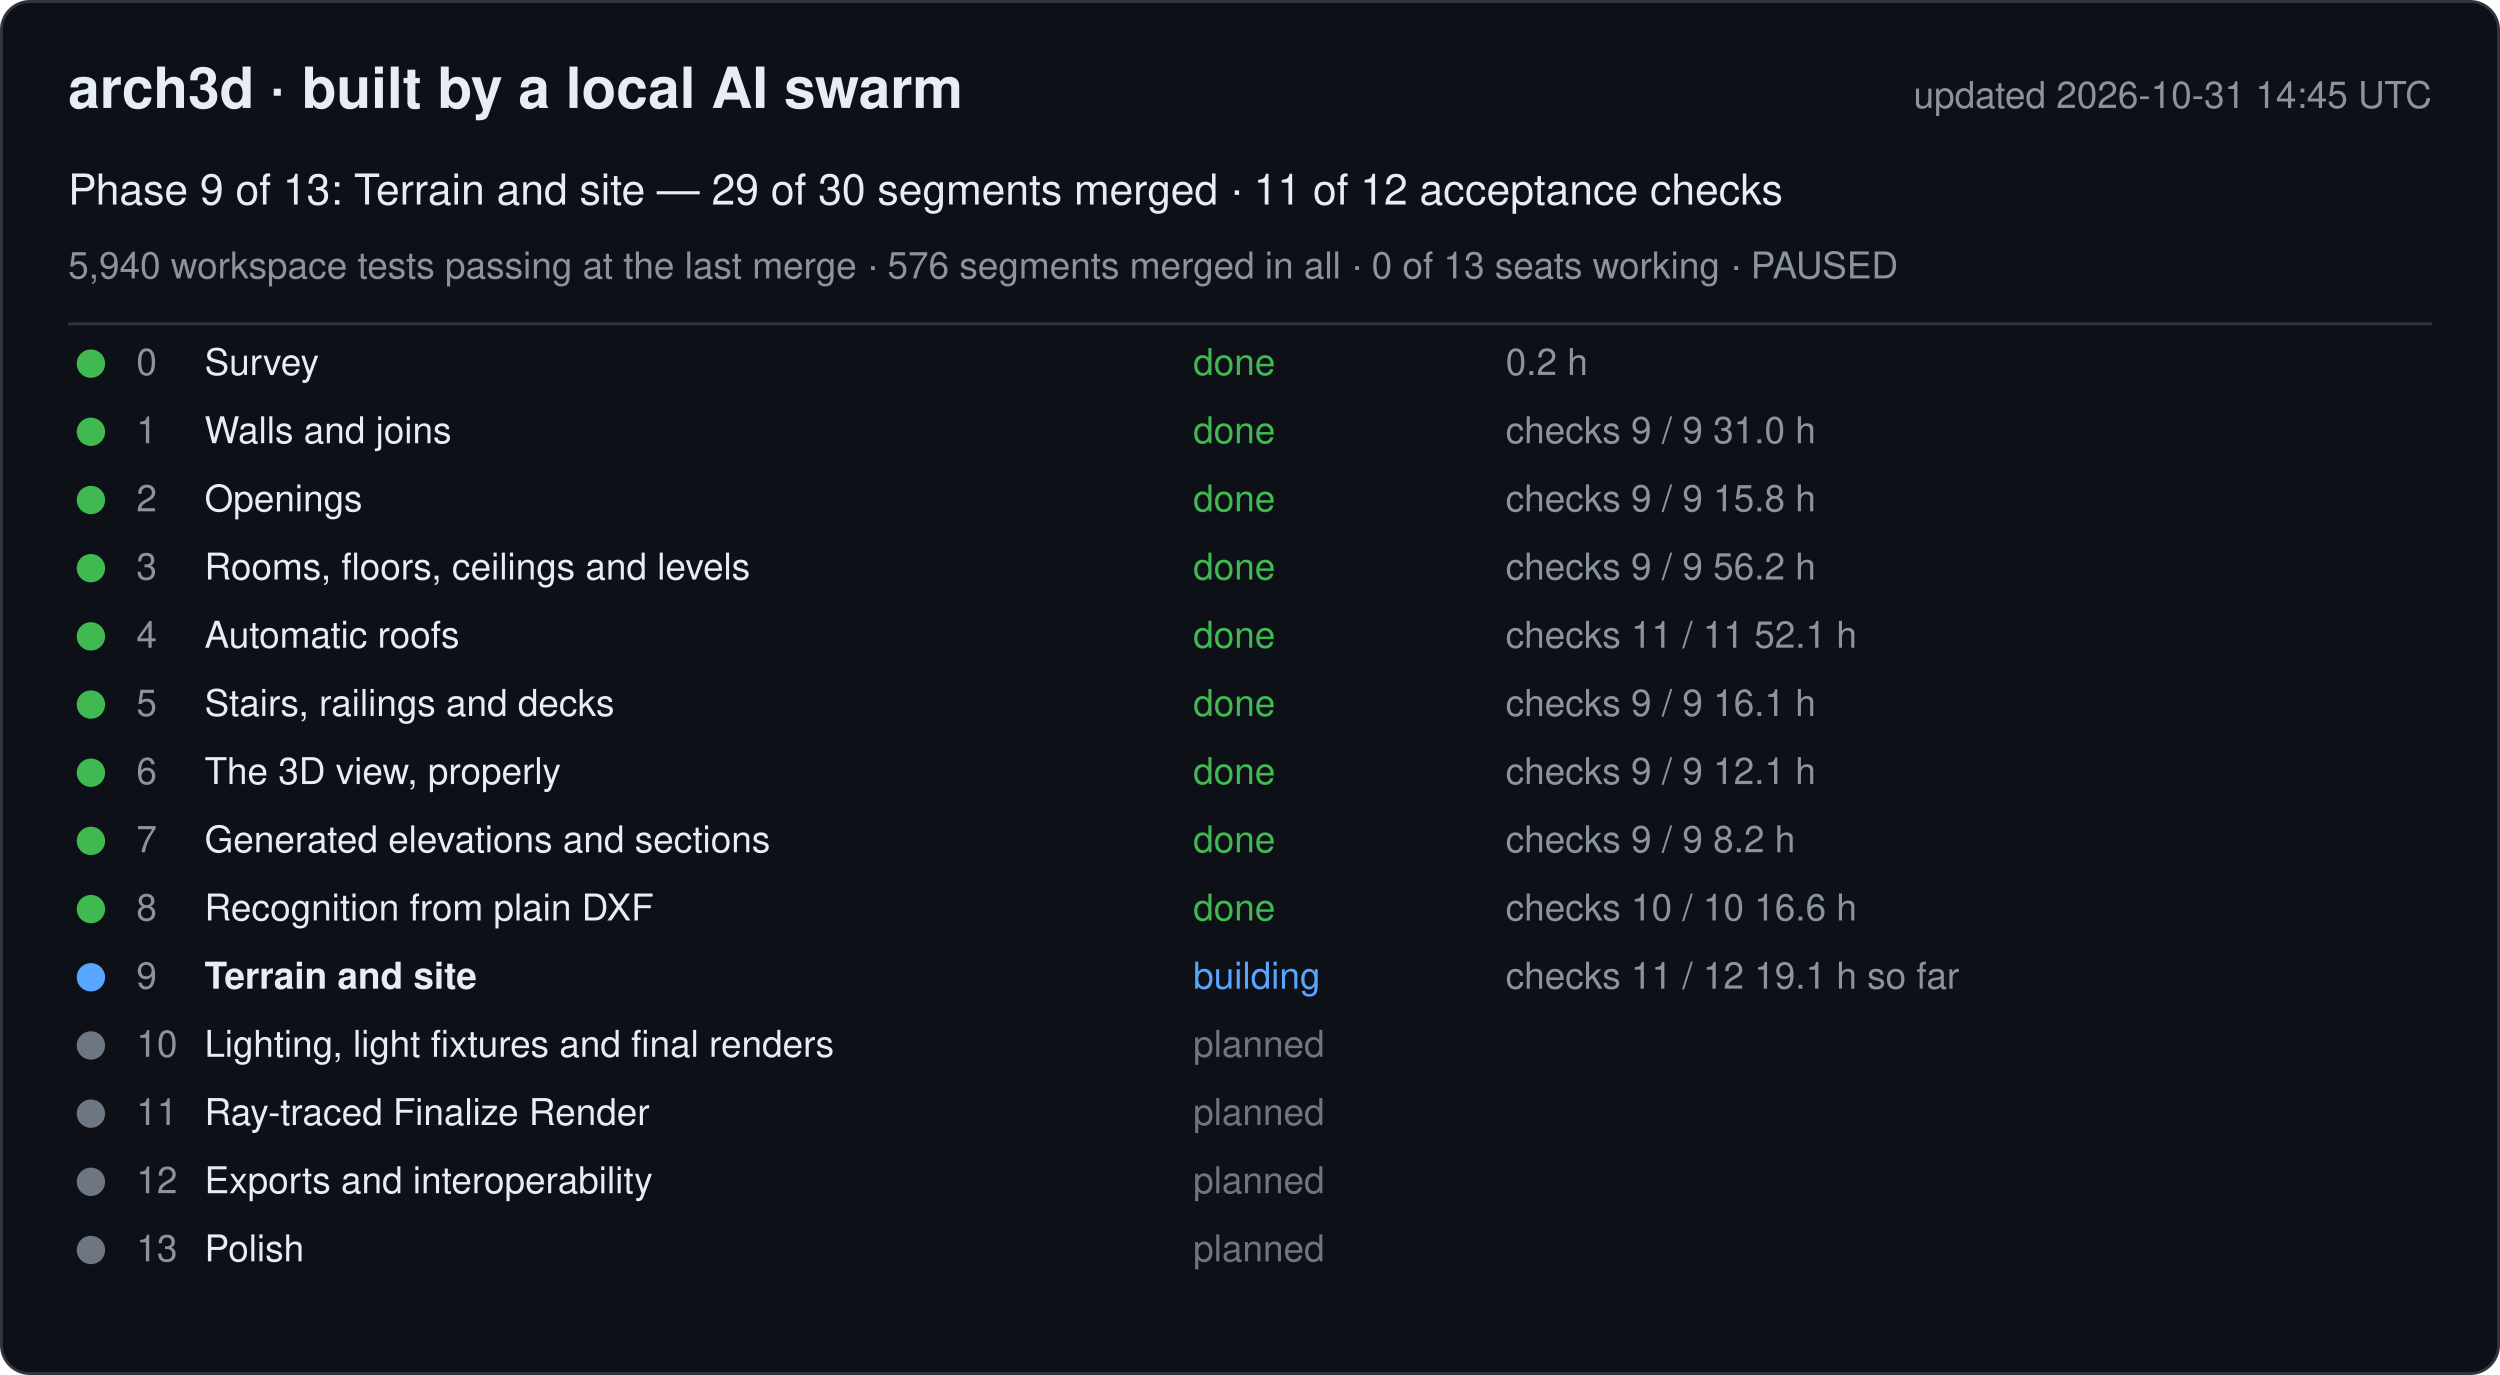
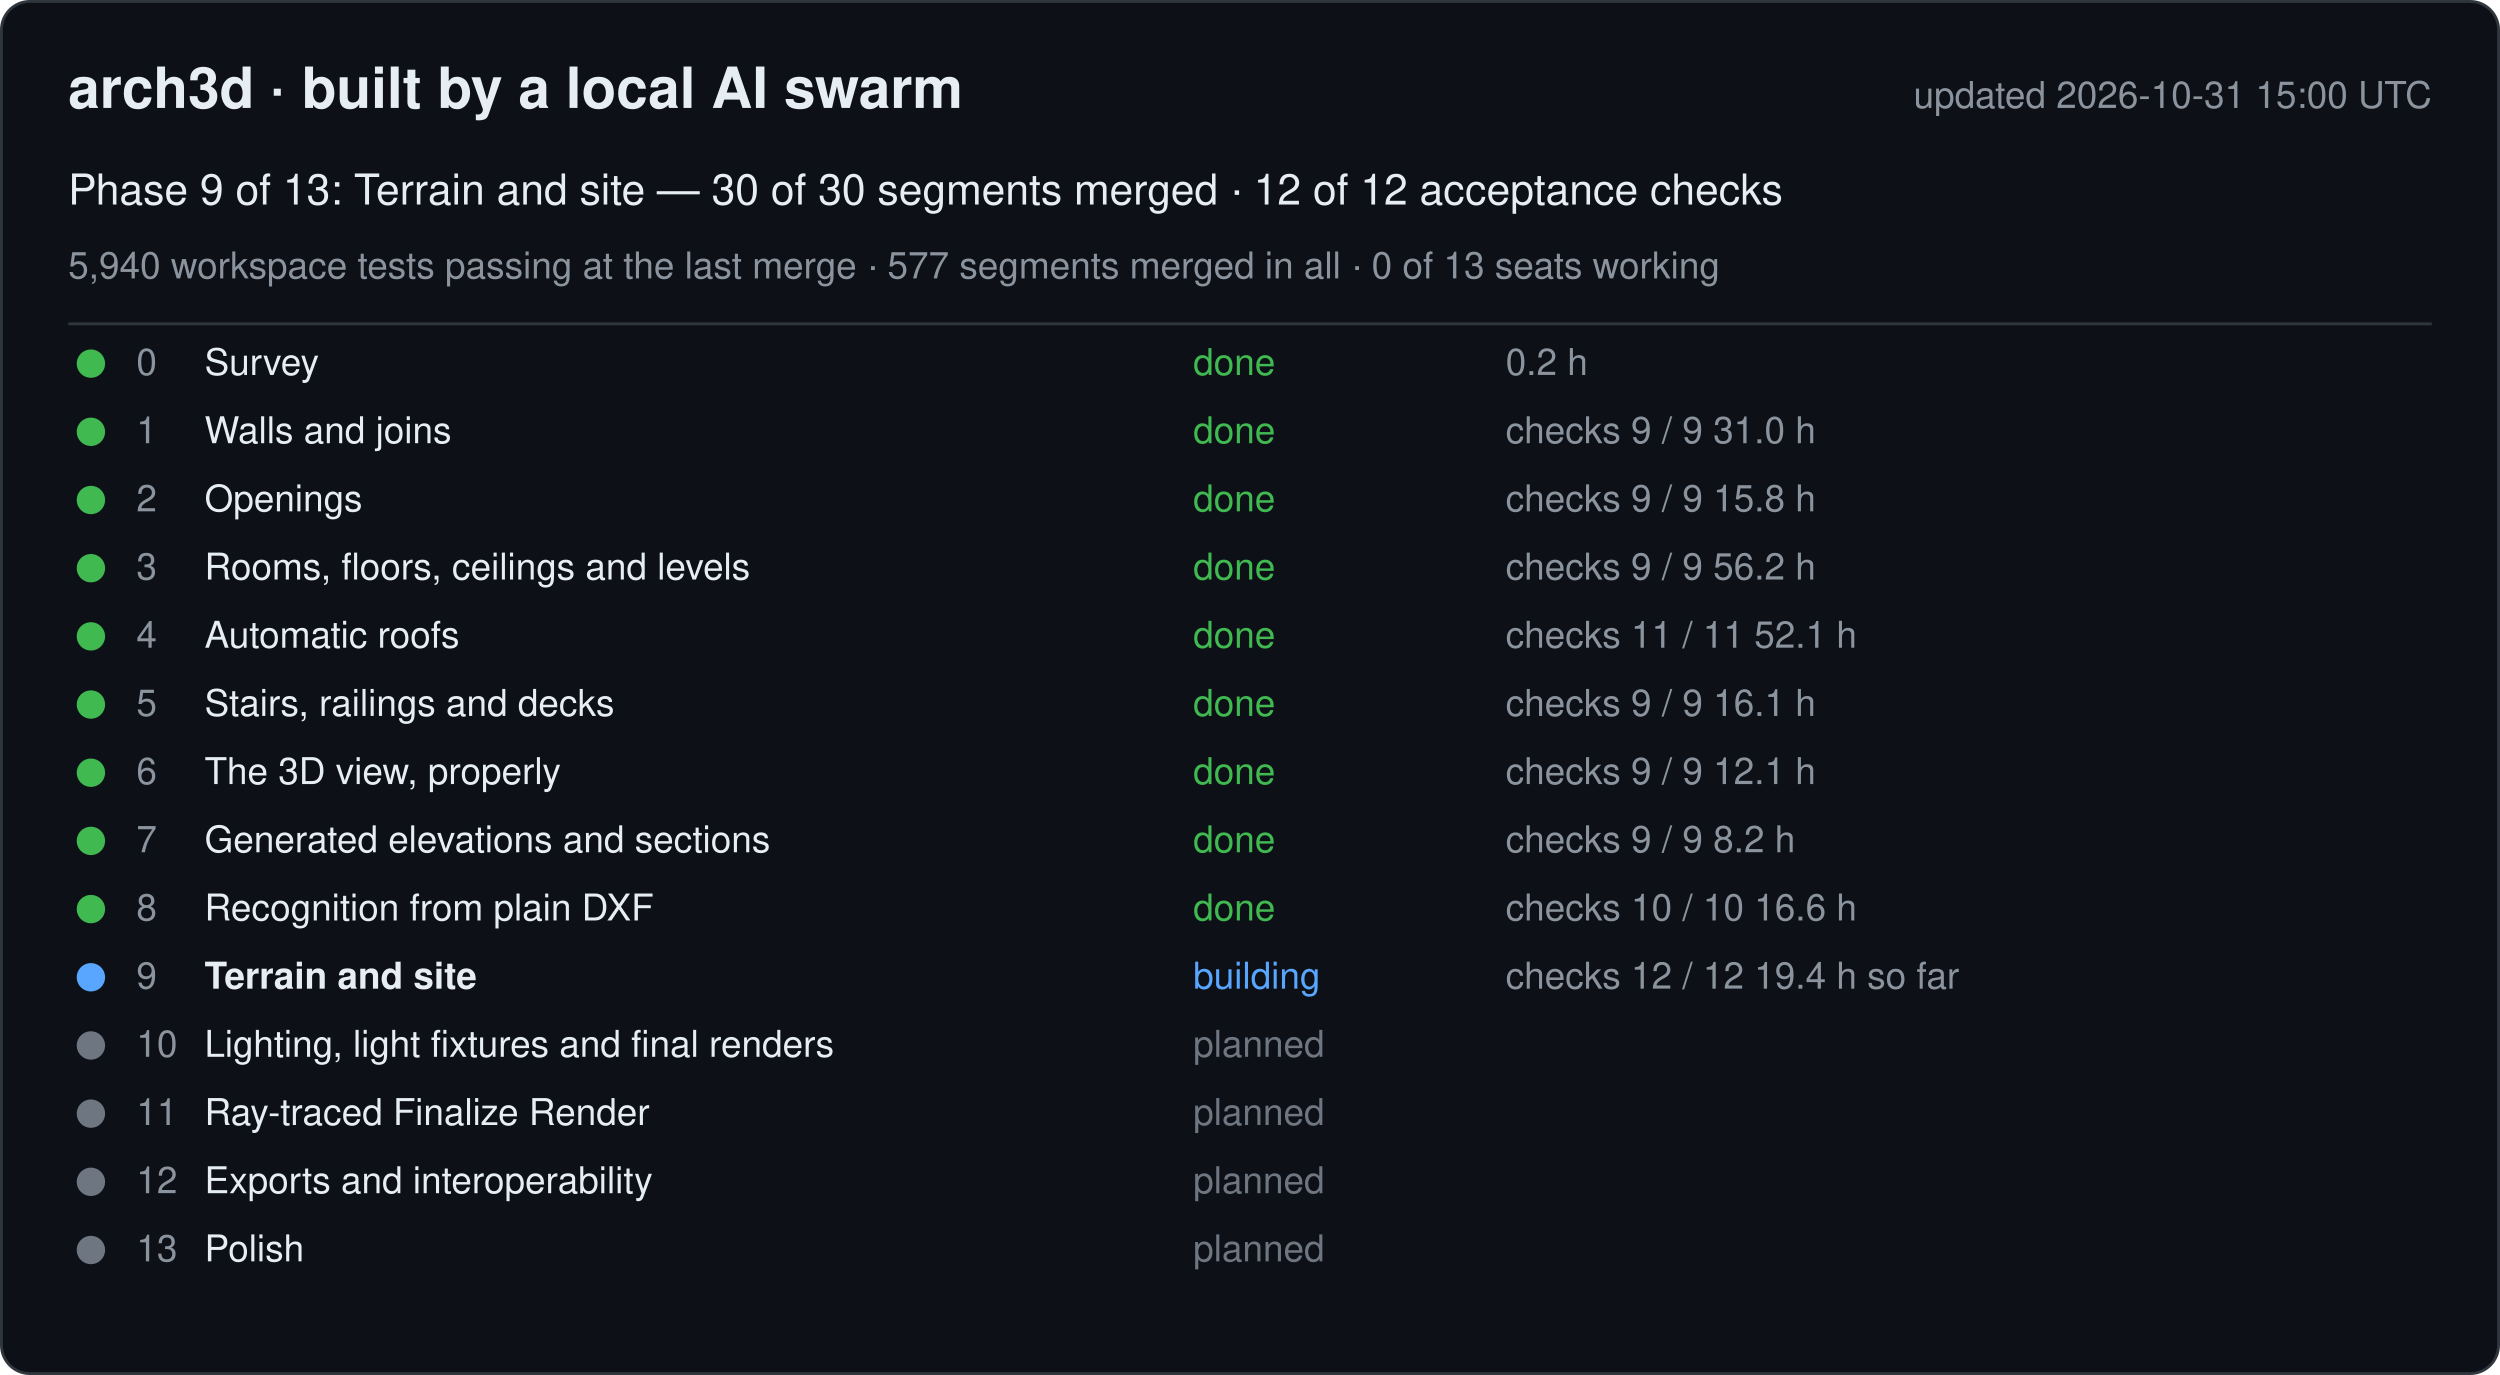
<svg xmlns="http://www.w3.org/2000/svg" width="880" height="484" viewBox="0 0 880 484" font-family="-apple-system, Segoe UI, Helvetica, Arial, sans-serif">
  <rect x="0.5" y="0.5" width="879" height="483" rx="10" fill="#0d1117" stroke="#30363d" />
  <text x="24" y="38" font-size="20" font-weight="600" fill="#e6edf3">arch3d · built by a local AI swarm</text>
-   <text x="856" y="38" font-size="13" fill="#8b949e" text-anchor="end">updated 2026-10-31 14:45 UTC</text>
-   <text x="24" y="72" font-size="15" fill="#e6edf3">Phase 9 of 13: Terrain and site — 29 of 30 segments merged · 11 of 12 acceptance checks</text>
-   <text x="24" y="98" font-size="13" fill="#8b949e">5,940 workspace tests passing at the last merge · 576 segments merged in all · 0 of 13 seats working · PAUSED</text>
+   <text x="856" y="38" font-size="13" fill="#8b949e" text-anchor="end">updated 2026-10-31 15:00 UTC</text>
+   <text x="24" y="72" font-size="15" fill="#e6edf3">Phase 9 of 13: Terrain and site — 30 of 30 segments merged · 12 of 12 acceptance checks</text>
+   <text x="24" y="98" font-size="13" fill="#8b949e">5,940 workspace tests passing at the last merge · 577 segments merged in all · 0 of 13 seats working</text>
  <line x1="24" y1="114" x2="856" y2="114" stroke="#30363d" />
  <g data-phase="0">
    <circle cx="32" cy="128" r="5" fill="#3fb950" />
    <text x="48" y="132" font-size="13" fill="#8b949e">0</text>
    <text x="72" y="132" font-size="13" fill="#e6edf3">Survey</text>
    <text x="420" y="132" font-size="13" fill="#3fb950">done</text>
    <text x="530" y="132" font-size="13" fill="#8b949e">0.2 h</text>
  </g>
  <g data-phase="1">
    <circle cx="32" cy="152" r="5" fill="#3fb950" />
    <text x="48" y="156" font-size="13" fill="#8b949e">1</text>
    <text x="72" y="156" font-size="13" fill="#e6edf3">Walls and joins</text>
    <text x="420" y="156" font-size="13" fill="#3fb950">done</text>
    <text x="530" y="156" font-size="13" fill="#8b949e">checks 9 / 9   31.0 h</text>
  </g>
  <g data-phase="2">
    <circle cx="32" cy="176" r="5" fill="#3fb950" />
    <text x="48" y="180" font-size="13" fill="#8b949e">2</text>
    <text x="72" y="180" font-size="13" fill="#e6edf3">Openings</text>
    <text x="420" y="180" font-size="13" fill="#3fb950">done</text>
    <text x="530" y="180" font-size="13" fill="#8b949e">checks 9 / 9   15.8 h</text>
  </g>
  <g data-phase="3">
    <circle cx="32" cy="200" r="5" fill="#3fb950" />
    <text x="48" y="204" font-size="13" fill="#8b949e">3</text>
    <text x="72" y="204" font-size="13" fill="#e6edf3">Rooms, floors, ceilings and levels</text>
    <text x="420" y="204" font-size="13" fill="#3fb950">done</text>
    <text x="530" y="204" font-size="13" fill="#8b949e">checks 9 / 9   56.2 h</text>
  </g>
  <g data-phase="4">
    <circle cx="32" cy="224" r="5" fill="#3fb950" />
    <text x="48" y="228" font-size="13" fill="#8b949e">4</text>
    <text x="72" y="228" font-size="13" fill="#e6edf3">Automatic roofs</text>
    <text x="420" y="228" font-size="13" fill="#3fb950">done</text>
    <text x="530" y="228" font-size="13" fill="#8b949e">checks 11 / 11   52.1 h</text>
  </g>
  <g data-phase="5">
    <circle cx="32" cy="248" r="5" fill="#3fb950" />
    <text x="48" y="252" font-size="13" fill="#8b949e">5</text>
    <text x="72" y="252" font-size="13" fill="#e6edf3">Stairs, railings and decks</text>
    <text x="420" y="252" font-size="13" fill="#3fb950">done</text>
    <text x="530" y="252" font-size="13" fill="#8b949e">checks 9 / 9   16.1 h</text>
  </g>
  <g data-phase="6">
    <circle cx="32" cy="272" r="5" fill="#3fb950" />
    <text x="48" y="276" font-size="13" fill="#8b949e">6</text>
    <text x="72" y="276" font-size="13" fill="#e6edf3">The 3D view, properly</text>
    <text x="420" y="276" font-size="13" fill="#3fb950">done</text>
    <text x="530" y="276" font-size="13" fill="#8b949e">checks 9 / 9   12.1 h</text>
  </g>
  <g data-phase="7">
    <circle cx="32" cy="296" r="5" fill="#3fb950" />
    <text x="48" y="300" font-size="13" fill="#8b949e">7</text>
    <text x="72" y="300" font-size="13" fill="#e6edf3">Generated elevations and sections</text>
    <text x="420" y="300" font-size="13" fill="#3fb950">done</text>
    <text x="530" y="300" font-size="13" fill="#8b949e">checks 9 / 9   8.2 h</text>
  </g>
  <g data-phase="8">
    <circle cx="32" cy="320" r="5" fill="#3fb950" />
    <text x="48" y="324" font-size="13" fill="#8b949e">8</text>
    <text x="72" y="324" font-size="13" fill="#e6edf3">Recognition from plain DXF</text>
    <text x="420" y="324" font-size="13" fill="#3fb950">done</text>
    <text x="530" y="324" font-size="13" fill="#8b949e">checks 10 / 10   16.6 h</text>
  </g>
  <g data-phase="9">
    <circle cx="32" cy="344" r="5" fill="#58a6ff" />
    <text x="48" y="348" font-size="13" fill="#8b949e">9</text>
    <text x="72" y="348" font-size="13" fill="#e6edf3" font-weight="600">Terrain and site</text>
    <text x="420" y="348" font-size="13" fill="#58a6ff">building</text>
-     <text x="530" y="348" font-size="13" fill="#8b949e">checks 11 / 12   19.1 h so far</text>
+     <text x="530" y="348" font-size="13" fill="#8b949e">checks 12 / 12   19.4 h so far</text>
  </g>
  <g data-phase="10">
    <circle cx="32" cy="368" r="5" fill="#6e7681" />
    <text x="48" y="372" font-size="13" fill="#8b949e">10</text>
    <text x="72" y="372" font-size="13" fill="#e6edf3">Lighting, light fixtures and final renders</text>
    <text x="420" y="372" font-size="13" fill="#6e7681">planned</text>
    <text x="530" y="372" font-size="13" fill="#8b949e" />
  </g>
  <g data-phase="11">
    <circle cx="32" cy="392" r="5" fill="#6e7681" />
    <text x="48" y="396" font-size="13" fill="#8b949e">11</text>
    <text x="72" y="396" font-size="13" fill="#e6edf3">Ray-traced Finalize Render</text>
    <text x="420" y="396" font-size="13" fill="#6e7681">planned</text>
    <text x="530" y="396" font-size="13" fill="#8b949e" />
  </g>
  <g data-phase="12">
    <circle cx="32" cy="416" r="5" fill="#6e7681" />
    <text x="48" y="420" font-size="13" fill="#8b949e">12</text>
    <text x="72" y="420" font-size="13" fill="#e6edf3">Exports and interoperability</text>
    <text x="420" y="420" font-size="13" fill="#6e7681">planned</text>
    <text x="530" y="420" font-size="13" fill="#8b949e" />
  </g>
  <g data-phase="13">
    <circle cx="32" cy="440" r="5" fill="#6e7681" />
    <text x="48" y="444" font-size="13" fill="#8b949e">13</text>
    <text x="72" y="444" font-size="13" fill="#e6edf3">Polish</text>
    <text x="420" y="444" font-size="13" fill="#6e7681">planned</text>
    <text x="530" y="444" font-size="13" fill="#8b949e" />
  </g>
</svg>
